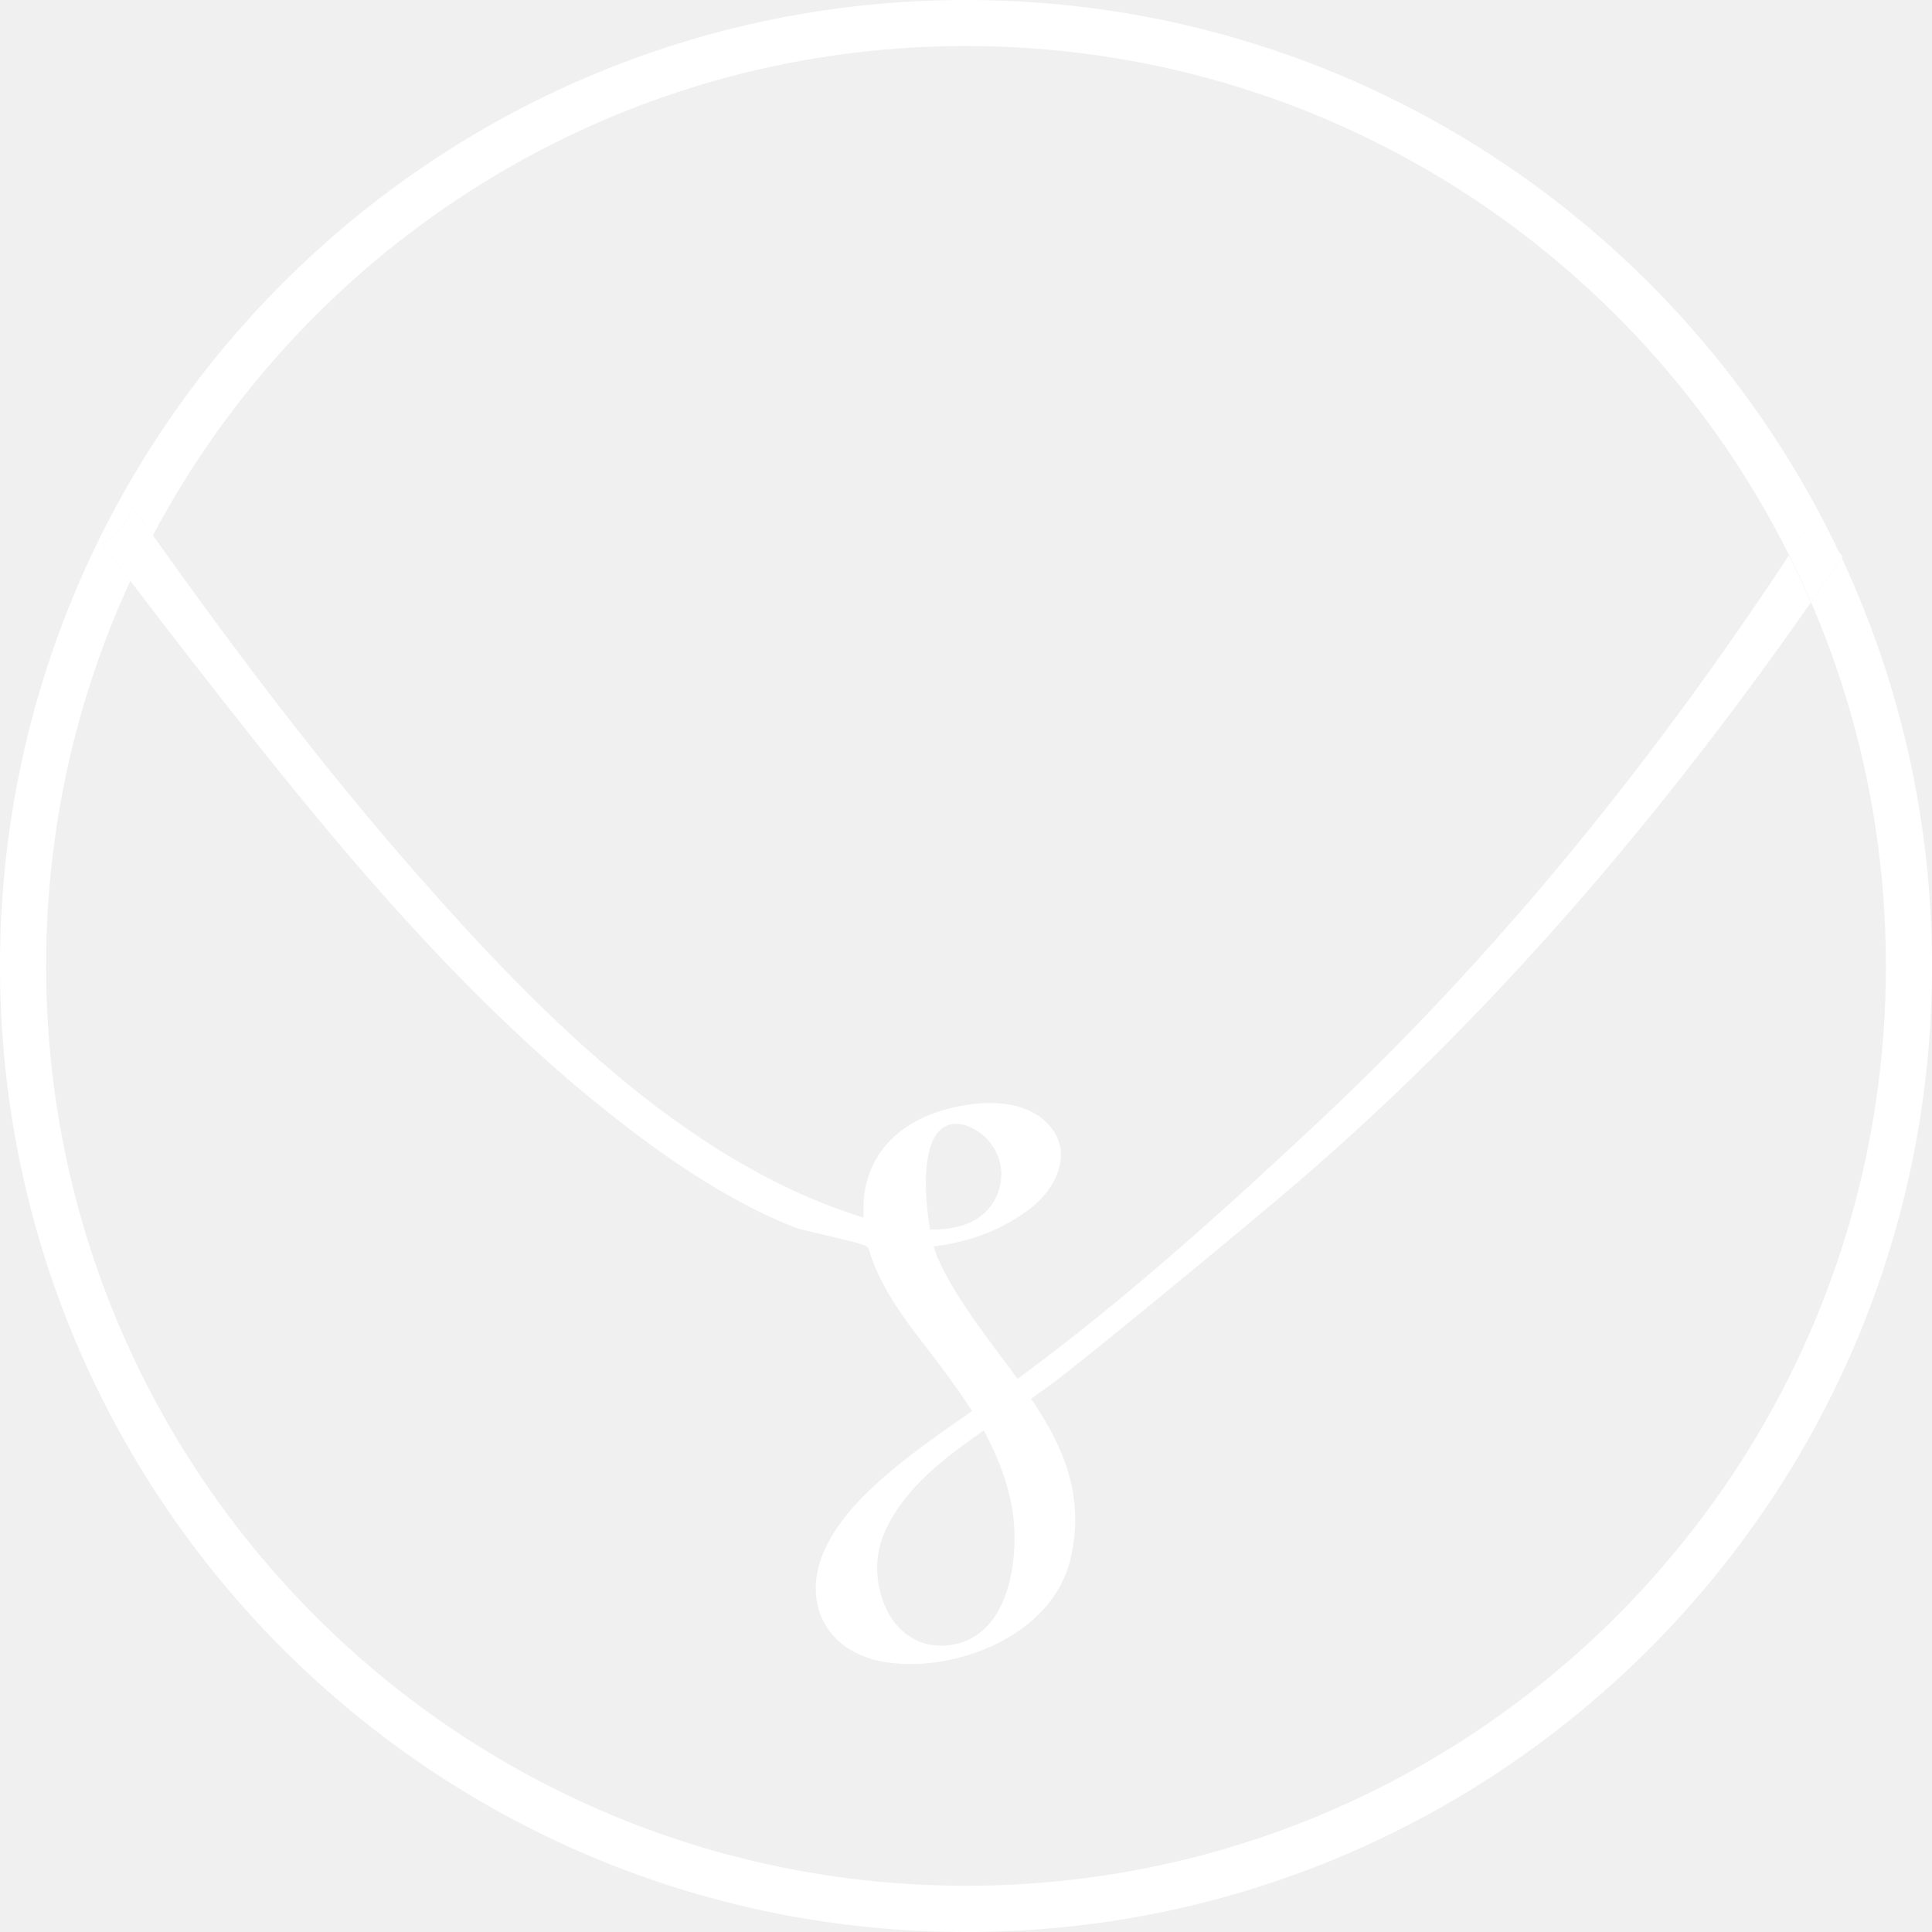
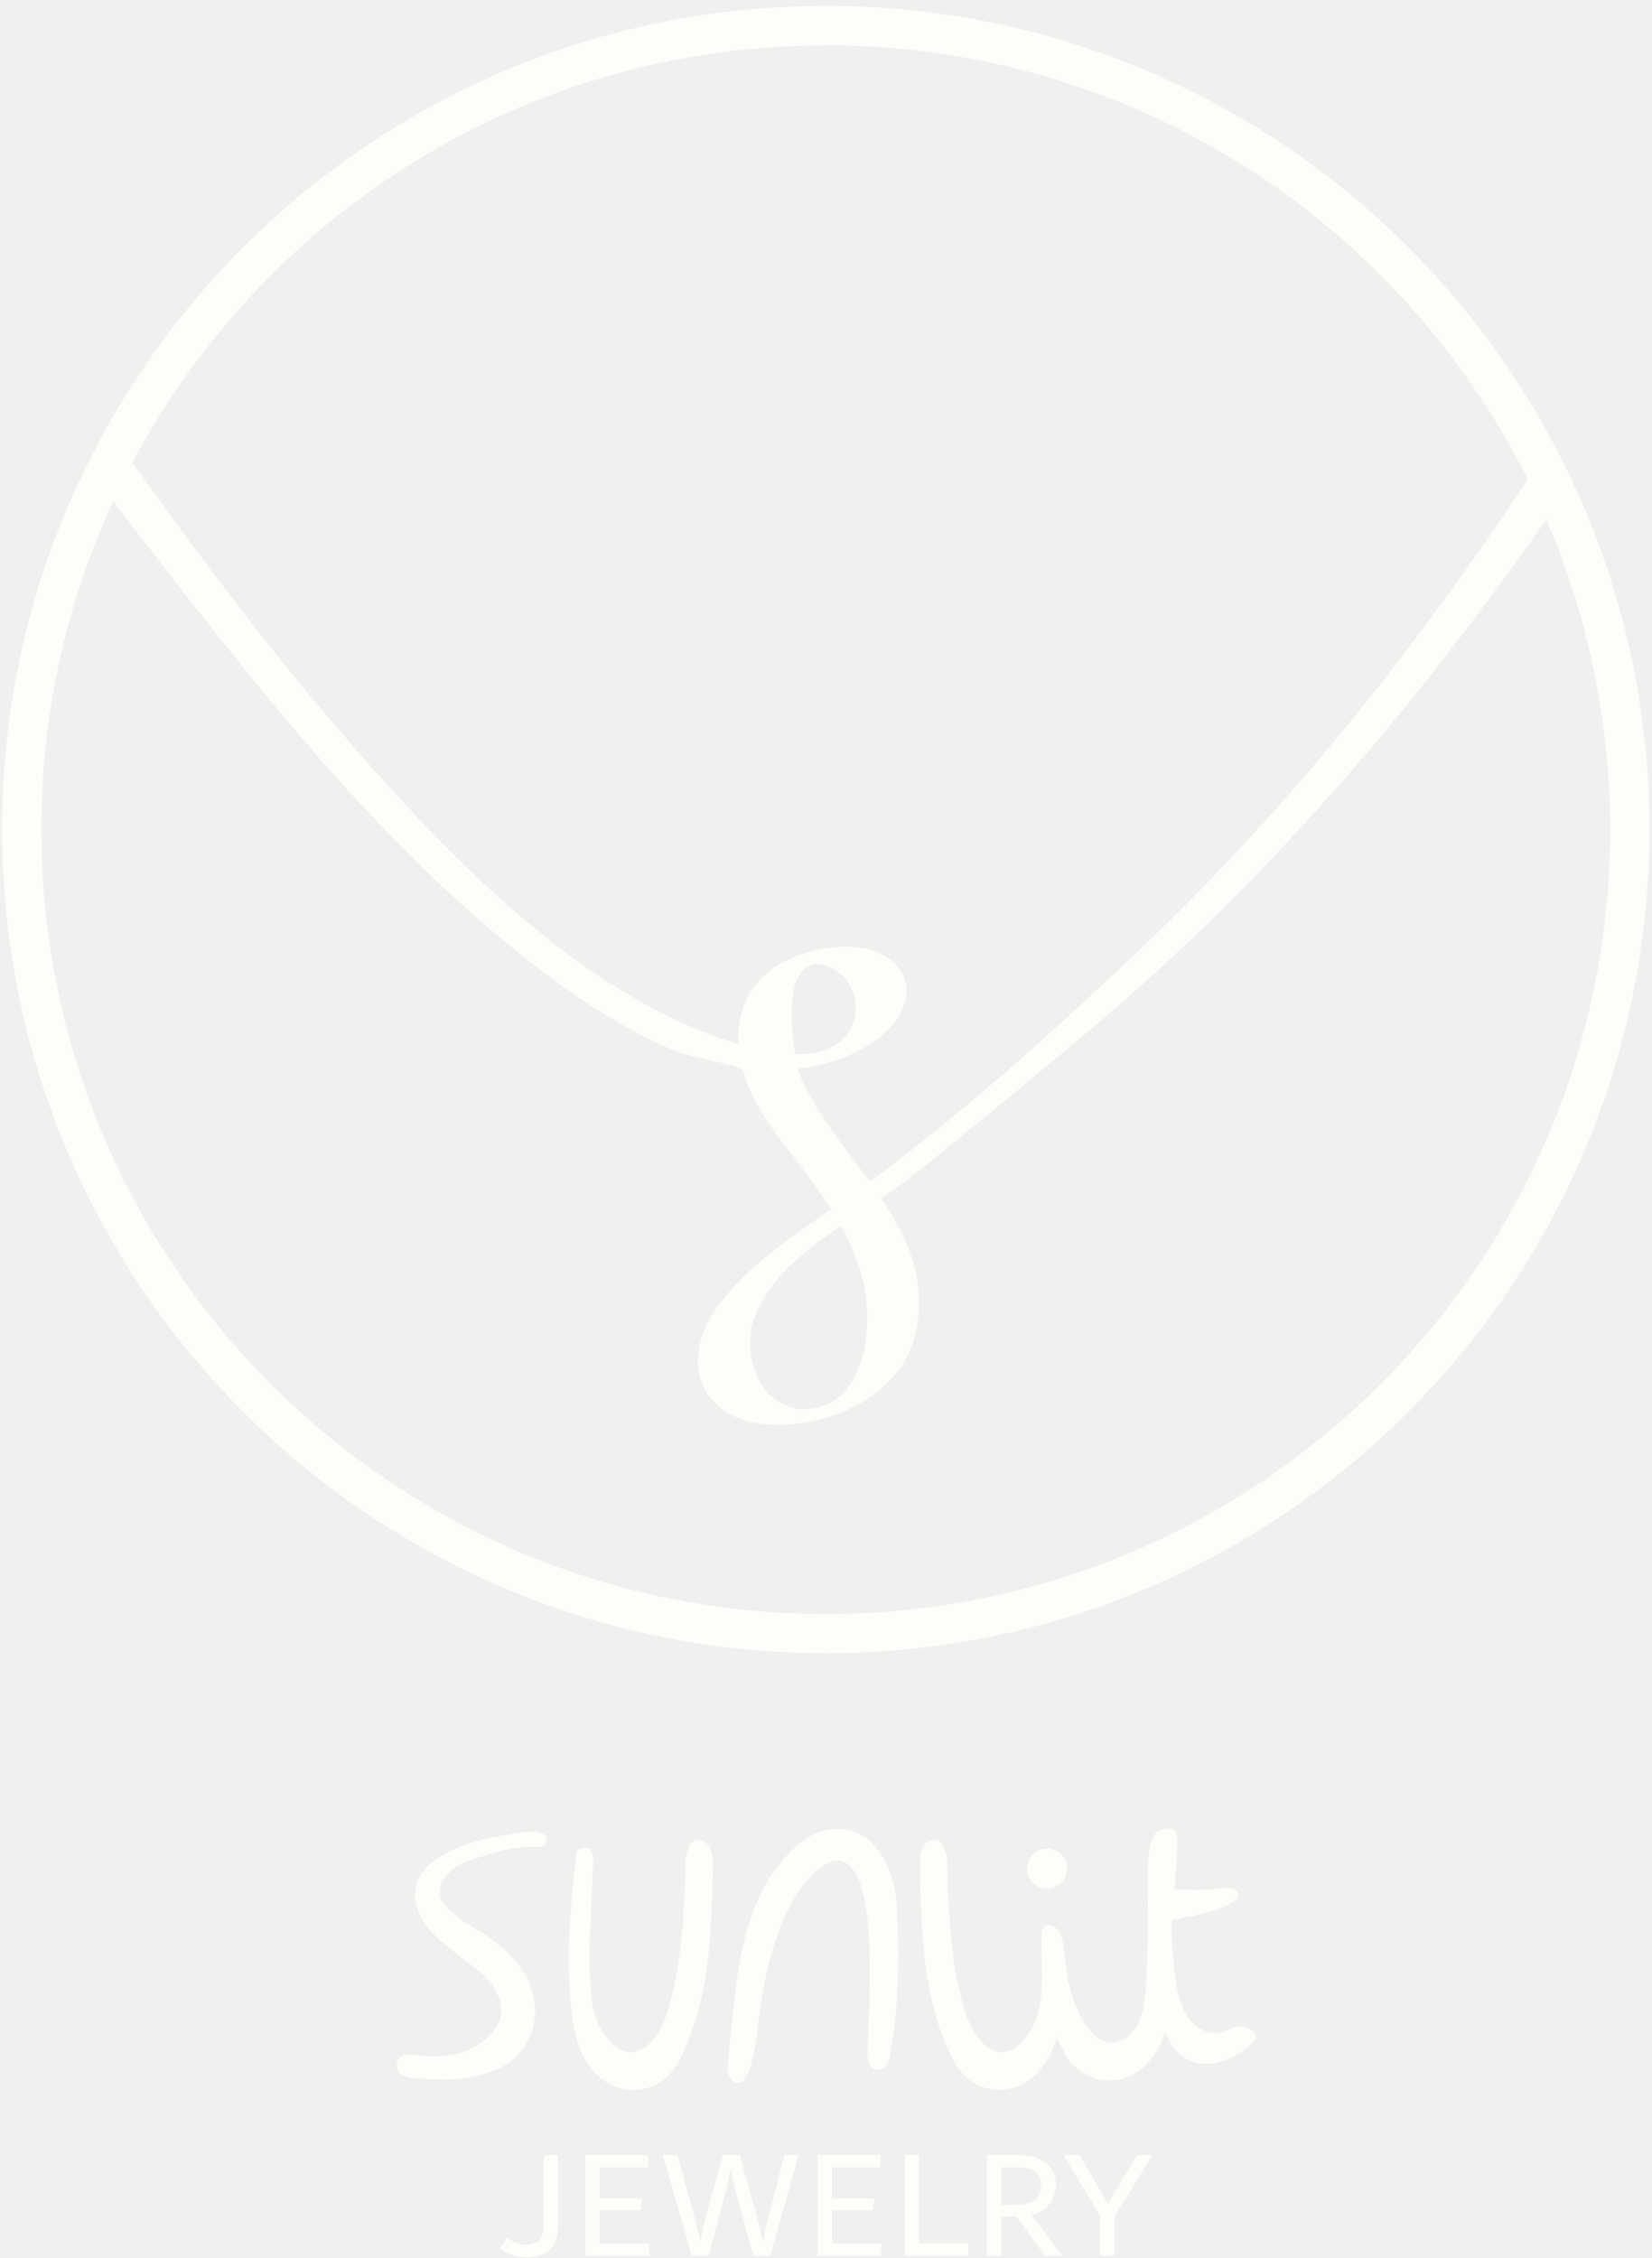
- <svg xmlns="http://www.w3.org/2000/svg" width="100" height="100" viewBox="0 0 100 100" fill="none">
-   <path d="M95.326 28.876C94.805 29.642 94.279 30.407 93.742 31.173C96.23 36.947 97.613 43.311 97.613 49.995C97.613 76.292 76.297 97.607 50 97.607C23.703 97.607 2.387 76.292 2.387 49.995C2.387 42.875 3.95 36.123 6.752 30.056C6.263 29.413 5.779 28.775 5.306 28.142C6.056 27.733 6.651 27.026 6.853 26.202C7.21 26.707 7.566 27.206 7.917 27.706C15.913 12.644 31.758 2.382 49.995 2.382C68.646 2.382 84.794 13.111 92.604 28.733C92.992 28.142 93.38 27.547 93.769 26.951C93.817 27.005 93.859 27.058 93.912 27.111C94.231 27.43 94.545 27.754 94.837 28.094C94.891 28.163 94.944 28.233 94.992 28.307C95.05 28.398 95.119 28.483 95.183 28.568C87.154 11.676 69.944 0 50 0C22.384 0 0 22.384 0 50C0 77.616 22.384 100 50 100C77.616 100 100 77.616 100 50C100 42.45 98.325 35.294 95.326 28.876Z" fill="white" />
-   <path d="M6.853 26.202C6.646 27.031 6.056 27.738 5.306 28.142C5.779 28.775 6.263 29.413 6.752 30.056C7.119 29.259 7.513 28.472 7.922 27.701C7.56 27.206 7.204 26.707 6.853 26.202Z" fill="white" />
-   <path d="M94.838 28.089C94.545 27.749 94.231 27.424 93.912 27.105C93.859 27.052 93.817 26.999 93.769 26.946C93.381 27.547 92.993 28.137 92.604 28.727C93.003 29.53 93.386 30.343 93.742 31.168C94.279 30.402 94.806 29.636 95.327 28.871C95.279 28.764 95.231 28.663 95.178 28.557C95.114 28.472 95.045 28.387 94.986 28.296C94.939 28.227 94.885 28.158 94.838 28.089Z" fill="white" />
-   <path d="M68.29 58.023C63.792 62.239 58.454 67.099 52.951 71.161L52.669 71.369L52.462 71.087C52.217 70.752 51.973 70.422 51.723 70.093C50.558 68.535 49.357 66.918 48.554 65.169C48.522 65.1 48.49 65.01 48.458 64.914L48.325 64.52L48.735 64.457C50.511 64.18 52.068 63.532 53.355 62.527C54.248 61.83 54.828 60.884 54.902 59.99C54.961 59.337 54.753 58.736 54.28 58.215C53.446 57.289 52.169 57.093 51.239 57.093C50.425 57.093 49.506 57.242 48.65 57.513C46.385 58.23 44.992 59.778 44.731 61.873C44.71 62.059 44.705 62.25 44.699 62.447L44.689 63.021L44.242 62.877C35.389 59.996 27.866 52.398 21.666 45.348C16.684 39.675 12.303 33.879 7.912 27.706C7.502 28.477 7.114 29.264 6.742 30.062C7.752 31.391 8.789 32.741 9.858 34.113C14.233 39.728 18.561 45.183 23.432 50.213C26.202 53.073 28.866 55.508 31.582 57.662C33.916 59.507 35.921 60.884 37.899 61.984C39.1 62.654 40.201 63.175 41.254 63.569C41.376 63.611 42.025 63.765 42.599 63.904C44.901 64.446 44.907 64.457 44.981 64.707C45.481 66.371 46.518 67.865 47.368 68.987L47.863 69.635C48.634 70.64 49.431 71.682 50.128 72.756L50.314 73.038L50.037 73.23C48.458 74.325 46.672 75.564 45.146 76.999C42.838 79.168 41.892 81.226 42.328 83.119C42.689 84.671 44.008 85.761 45.869 86.038C46.273 86.096 46.698 86.128 47.134 86.128C50.495 86.128 54.53 84.246 55.391 80.758C56.226 77.366 54.918 74.75 53.531 72.634L53.366 72.405C53.488 72.31 53.616 72.214 53.743 72.124C53.897 72.012 54.052 71.906 54.211 71.799C54.424 71.645 54.636 71.48 54.844 71.321C55.126 71.103 55.407 70.885 55.684 70.661C56.024 70.396 56.359 70.124 56.694 69.853C57.077 69.545 57.46 69.237 57.843 68.923C58.263 68.582 58.677 68.242 59.097 67.902C59.539 67.54 59.98 67.179 60.421 66.817C60.873 66.445 61.325 66.068 61.782 65.695C62.234 65.318 62.691 64.946 63.144 64.568C63.585 64.201 64.031 63.829 64.473 63.462C64.893 63.111 65.313 62.761 65.733 62.41C65.844 62.314 65.956 62.224 66.068 62.128C77.207 52.786 86.288 41.823 93.731 31.183C93.375 30.359 92.998 29.546 92.594 28.743C85.102 40.111 77.037 49.819 68.29 58.023ZM48.091 63.335C47.964 62.5 47.618 59.693 48.554 58.603C48.798 58.316 49.123 58.167 49.484 58.167C49.713 58.167 49.963 58.225 50.223 58.342C51.457 58.901 52.09 60.235 51.728 61.511C51.345 62.856 50.181 63.611 48.437 63.633L48.134 63.638L48.091 63.335ZM51.446 83.736C50.899 84.517 50.165 84.99 49.272 85.134C49.08 85.166 48.889 85.182 48.708 85.182C47.687 85.182 46.789 84.693 46.177 83.805C45.374 82.635 45.172 80.896 45.683 79.573C46.555 77.318 48.559 75.691 50.596 74.272L50.92 74.043L51.101 74.394C51.728 75.601 52.138 76.755 52.361 77.919C52.685 79.626 52.536 82.178 51.446 83.736Z" fill="white" />
-   <path d="M95.38 28.802C95.311 28.727 95.241 28.647 95.178 28.568C95.225 28.674 95.273 28.775 95.326 28.881C95.348 28.849 95.364 28.823 95.38 28.802Z" fill="white" />
+ <svg xmlns="http://www.w3.org/2000/svg" width="147" height="201" viewBox="0 0 147 201" fill="none">
+   <path d="M48.408 198.1C48.408 198.642 48.279 199.065 48.023 199.37C47.764 199.675 47.386 199.824 46.891 199.824C46.551 199.824 46.246 199.77 45.972 199.664C45.701 199.557 45.43 199.404 45.163 199.202L44.5 200.155C45.19 200.689 46.01 200.956 46.956 200.956C47.463 200.956 47.92 200.865 48.328 200.682C48.736 200.499 49.064 200.197 49.308 199.778C49.552 199.359 49.674 198.813 49.674 198.142V191.851H48.404V198.1H48.408Z" fill="#FFFDF9" />
+   <path d="M53.377 196.762H57.022L57.159 195.713H53.377V192.926H57.697V191.847H52.107V200.792H57.765V199.713H53.377V196.762Z" fill="#FFFDF9" />
+   <path d="M68.377 197.479C68.293 197.791 68.206 198.142 68.114 198.527C68.022 198.912 67.95 199.271 67.893 199.603C67.691 198.581 67.534 197.871 67.424 197.479L65.838 191.847H64.347L62.787 197.479C62.639 198.005 62.498 198.707 62.36 199.591C62.177 198.745 62.006 198.039 61.849 197.479L60.305 191.847H59.02V191.931L61.575 200.792H63.092L64.541 195.301C64.644 194.916 64.736 194.52 64.816 194.116C64.896 193.711 64.972 193.338 65.037 192.998C65.174 193.799 65.346 194.566 65.548 195.301L67.05 200.792H68.568L71.065 191.931V191.847H69.822L68.373 197.479H68.377Z" fill="#FFFDF9" />
+   <path d="M74.051 196.762H77.692L77.83 195.713H74.051V192.926H78.367V191.847H72.781V200.792H78.44V199.713H74.051V196.762Z" fill="#FFFDF9" />
+   <path d="M81.806 191.847H80.537V200.792H86.195V199.686H81.806V191.847Z" fill="#FFFDF9" />
+   <path d="M93.024 196.59C93.344 196.327 93.589 196.018 93.749 195.66C93.909 195.301 93.989 194.909 93.989 194.486C93.989 193.959 93.867 193.502 93.623 193.105C93.379 192.709 93.017 192.4 92.532 192.182C92.048 191.961 91.457 191.851 90.759 191.851H87.846V200.792H89.116V197.299H90.443L93.024 200.792H94.488V200.708L91.823 197.162C92.3 197.044 92.7 196.853 93.024 196.59ZM89.12 196.251V192.926H90.733C91.369 192.926 91.85 193.063 92.174 193.342C92.502 193.616 92.666 194.016 92.666 194.543C92.666 195.069 92.487 195.507 92.136 195.805C91.785 196.102 91.259 196.255 90.569 196.255H89.12V196.251Z" fill="#FFFDF9" />
+   <path d="M98.614 196.14L96.117 191.847H94.721V191.931L97.936 197.258V200.792H99.205V197.3L102.519 191.931V191.847H101.207L98.614 196.14Z" fill="#FFFDF9" />
+   <path d="M78.901 165.926C78.077 164.256 76.918 162.96 74.897 162.815C73.319 162.7 72.011 163.349 70.871 164.363C65.624 169.041 65.54 176.911 64.808 183.397C64.766 183.786 64.72 184.187 64.816 184.564C64.911 184.945 65.174 185.308 65.555 185.407C67.019 185.788 67.447 180.45 67.549 179.649C67.999 176.145 68.747 172.633 70.424 169.491C71.13 168.172 71.984 166.982 73.235 166.121C74.443 165.289 75.362 165.492 76.136 166.735C76.579 167.451 76.773 168.248 76.937 169.06C77.555 172.107 77.421 175.184 77.41 178.265C77.341 179.84 77.254 181.415 77.215 182.986C77.196 183.702 77.639 184.271 78.138 184.24C78.802 184.202 79.076 183.729 79.179 183.146C79.332 182.261 79.484 181.373 79.595 180.484C80.029 177.022 80.022 173.545 79.854 170.067C79.785 168.637 79.541 167.223 78.904 165.926H78.901Z" fill="#FFFDF9" />
+   <path d="M60.473 183.401C63.218 178.082 63.363 171.852 63.447 166.006C63.458 165.232 63.382 164.298 62.699 163.932C61.472 163.276 61.033 164.885 61.014 165.728C60.915 169.709 60.789 173.689 59.824 177.586C59.535 178.757 59.214 179.935 58.57 180.953C57.258 183.027 55.485 183.374 53.914 181.247C53.232 180.32 52.847 179.287 52.698 178.139C52.347 175.417 52.458 172.698 52.618 169.972C52.679 168.572 52.74 167.169 52.801 165.77C52.824 165.175 52.835 164.5 52.042 164.47C51.222 164.435 51.257 165.148 51.203 165.72C51.161 166.17 51.142 166.62 51.093 167.066C50.62 171.306 50.368 175.546 50.978 179.802C51.207 181.384 51.627 182.871 52.648 184.16C54.833 186.917 58.783 186.669 60.469 183.405L60.473 183.401Z" fill="#FFFDF9" />
+   <path d="M46.704 175.706C45.64 173.891 43.996 172.721 42.25 171.649C41.289 171.062 40.317 170.475 39.604 169.567C39.047 168.858 38.979 168.141 39.474 167.352C40.039 166.448 40.881 165.903 41.842 165.594C43.817 164.958 45.792 164.256 47.928 164.412C48.294 164.439 48.584 164.283 48.648 163.901C48.713 163.52 48.477 163.291 48.137 163.173C47.703 163.021 47.234 163.009 46.795 163.074C44.042 163.482 41.289 163.852 38.883 165.469C37.049 166.7 36.47 168.374 37.339 170.395C37.579 170.955 37.926 171.44 38.33 171.893C39.307 172.992 40.515 173.808 41.667 174.692C42.586 175.398 43.486 176.114 44.073 177.144C44.927 178.639 44.786 179.966 43.585 181.174C42.021 182.745 40.065 183.184 37.819 183.027C37.427 182.989 36.927 182.928 36.428 182.894C35.879 182.856 35.494 183.119 35.349 183.637C35.196 184.183 35.49 184.568 35.963 184.785C36.23 184.907 36.538 184.976 36.832 184.995C37.736 185.052 38.636 185.094 39.539 185.105C41.083 185.125 42.567 184.854 44.019 184.301C47.39 183.02 48.656 179.024 46.711 175.706H46.704Z" fill="#FFFDF9" />
+   <path d="M110.229 180.389C109.382 180.515 108.662 181.11 107.762 180.949C105.806 180.606 105.043 178.463 104.711 176.755C104.627 176.317 104.04 170.914 104.421 170.856C111.689 169.777 110.945 167.775 108.627 168.096C107.079 168.309 105.47 168.241 104.551 168.168C104.639 166.796 104.742 165.427 104.795 164.084C104.814 163.638 104.841 163.105 104.395 162.861C103.914 162.594 103.114 162.88 102.809 163.28C102.584 163.574 102.473 163.943 102.397 164.306C102.035 166.006 102.202 167.798 102.187 169.522C102.168 171.394 102.157 173.27 102.073 175.138C101.993 176.995 102.035 178.719 101.196 180.396C99.621 182.528 97.852 182.177 96.54 180.103C95.705 178.784 95.255 177.255 94.969 175.733C94.755 174.601 94.847 173.4 94.447 172.301C94.088 171.314 92.761 170.883 92.712 172.26C92.605 175.245 93.318 178.654 91.412 181.235C89.837 183.367 88.067 183.016 86.756 180.942C86.115 179.927 85.791 178.745 85.501 177.575C84.537 173.678 84.411 169.701 84.316 165.716C84.296 164.874 83.858 163.265 82.63 163.921C81.948 164.287 81.871 165.217 81.883 165.995C81.971 171.84 82.115 178.071 84.857 183.39C86.538 186.654 90.493 186.901 92.677 184.145C93.368 183.271 93.783 182.307 94.05 181.285C94.225 181.701 94.42 182.124 94.641 182.551C96.323 185.815 100.277 186.063 102.462 183.306C103.053 182.558 103.438 181.746 103.708 180.888C103.949 181.441 104.254 181.971 104.646 182.467C106.423 184.705 109.744 183.584 111.468 181.895C111.598 181.769 111.723 181.628 111.781 181.453C112.002 180.74 110.74 180.297 110.225 180.377L110.229 180.389Z" fill="#FFFDF9" />
+   <path d="M93.215 168.126C94.203 168.126 95.003 167.326 95.003 166.338C95.003 165.35 94.203 164.55 93.215 164.55C92.227 164.55 91.427 165.35 91.427 166.338C91.427 167.326 92.227 168.126 93.215 168.126Z" fill="#FFFDF9" />
+   <path d="M73.502 147.17C113.996 147.17 146.826 114.344 146.826 73.846C146.826 62.777 144.37 52.284 139.977 42.873C140.004 42.835 140.031 42.797 140.058 42.759C139.955 42.648 139.859 42.534 139.764 42.412C127.993 17.646 102.751 0.522 73.505 0.522C33.011 0.522 0.182 33.348 0.182 73.846C0.182 114.344 33.008 147.17 73.505 147.17H73.502ZM73.502 4.026C100.856 4.026 124.531 19.759 135.985 42.667C124.981 59.349 113.157 73.587 100.322 85.621C93.73 91.805 85.902 98.928 77.826 104.888L77.414 105.193L77.113 104.781C76.754 104.293 76.392 103.809 76.03 103.321C74.325 101.033 72.56 98.669 71.382 96.099C71.336 96 71.286 95.862 71.241 95.729L71.042 95.153L71.645 95.062C74.249 94.657 76.529 93.708 78.417 92.236C79.725 91.218 80.571 89.826 80.689 88.519C80.773 87.558 80.468 86.681 79.782 85.914C78.562 84.553 76.682 84.271 75.32 84.271C74.127 84.271 72.781 84.488 71.527 84.885C68.202 85.933 66.165 88.206 65.78 91.283C65.746 91.558 65.742 91.832 65.735 92.122L65.716 92.961L65.064 92.747C52.084 88.519 41.045 77.381 31.959 67.04C24.65 58.724 18.232 50.217 11.788 41.173C23.513 19.084 46.746 4.042 73.494 4.042L73.502 4.026ZM75.626 123.32C74.821 124.467 73.746 125.158 72.438 125.367C72.159 125.413 71.877 125.436 71.611 125.436C70.112 125.436 68.796 124.719 67.9 123.415C66.726 121.703 66.425 119.148 67.176 117.208C68.45 113.902 71.393 111.519 74.382 109.437L74.859 109.105L75.126 109.62C76.045 111.389 76.651 113.078 76.972 114.786C77.444 117.299 77.227 121.043 75.626 123.324V123.32ZM70.775 93.845L70.707 93.407C70.52 92.183 70.013 88.069 71.389 86.463C71.752 86.044 72.224 85.819 72.758 85.819C73.094 85.819 73.456 85.907 73.837 86.078C75.645 86.898 76.571 88.85 76.041 90.726C75.481 92.701 73.769 93.807 71.218 93.838H70.775V93.845ZM10.08 44.62C11.56 46.568 13.081 48.547 14.652 50.564C21.065 58.796 27.418 66.8 34.56 74.174C38.62 78.368 42.529 81.941 46.517 85.098C49.937 87.809 52.881 89.823 55.775 91.439C57.541 92.423 59.15 93.186 60.698 93.761C60.873 93.826 61.83 94.051 62.669 94.249C66.043 95.046 66.051 95.058 66.162 95.428C66.89 97.868 68.415 100.064 69.662 101.704L70.39 102.657C71.519 104.133 72.686 105.658 73.711 107.229L73.982 107.645L73.574 107.927C71.26 109.532 68.64 111.351 66.402 113.452C63.02 116.636 61.628 119.652 62.269 122.424C62.795 124.7 64.736 126.298 67.462 126.702C68.057 126.79 68.678 126.835 69.315 126.835C74.241 126.835 80.159 124.075 81.421 118.961C82.645 113.989 80.731 110.15 78.695 107.046L78.455 106.714C78.634 106.573 78.821 106.436 79.008 106.299C79.233 106.138 79.461 105.978 79.69 105.826C80.003 105.597 80.312 105.361 80.621 105.124C81.032 104.804 81.444 104.484 81.852 104.159C82.348 103.767 82.844 103.37 83.335 102.974C83.9 102.52 84.46 102.066 85.021 101.609C85.635 101.109 86.249 100.61 86.859 100.11C87.507 99.58 88.151 99.05 88.799 98.516C89.463 97.967 90.13 97.418 90.794 96.869C91.461 96.32 92.124 95.767 92.788 95.214C93.436 94.673 94.088 94.135 94.736 93.594C95.354 93.079 95.972 92.564 96.589 92.046C96.753 91.908 96.917 91.771 97.081 91.63C113.42 77.934 126.731 61.854 137.648 46.252C141.297 54.72 143.321 64.05 143.321 73.854C143.321 112.415 112.063 143.677 73.498 143.677C34.933 143.677 3.678 112.418 3.678 73.854C3.678 63.414 5.974 53.511 10.08 44.62Z" fill="#FFFDF9" />
</svg>
